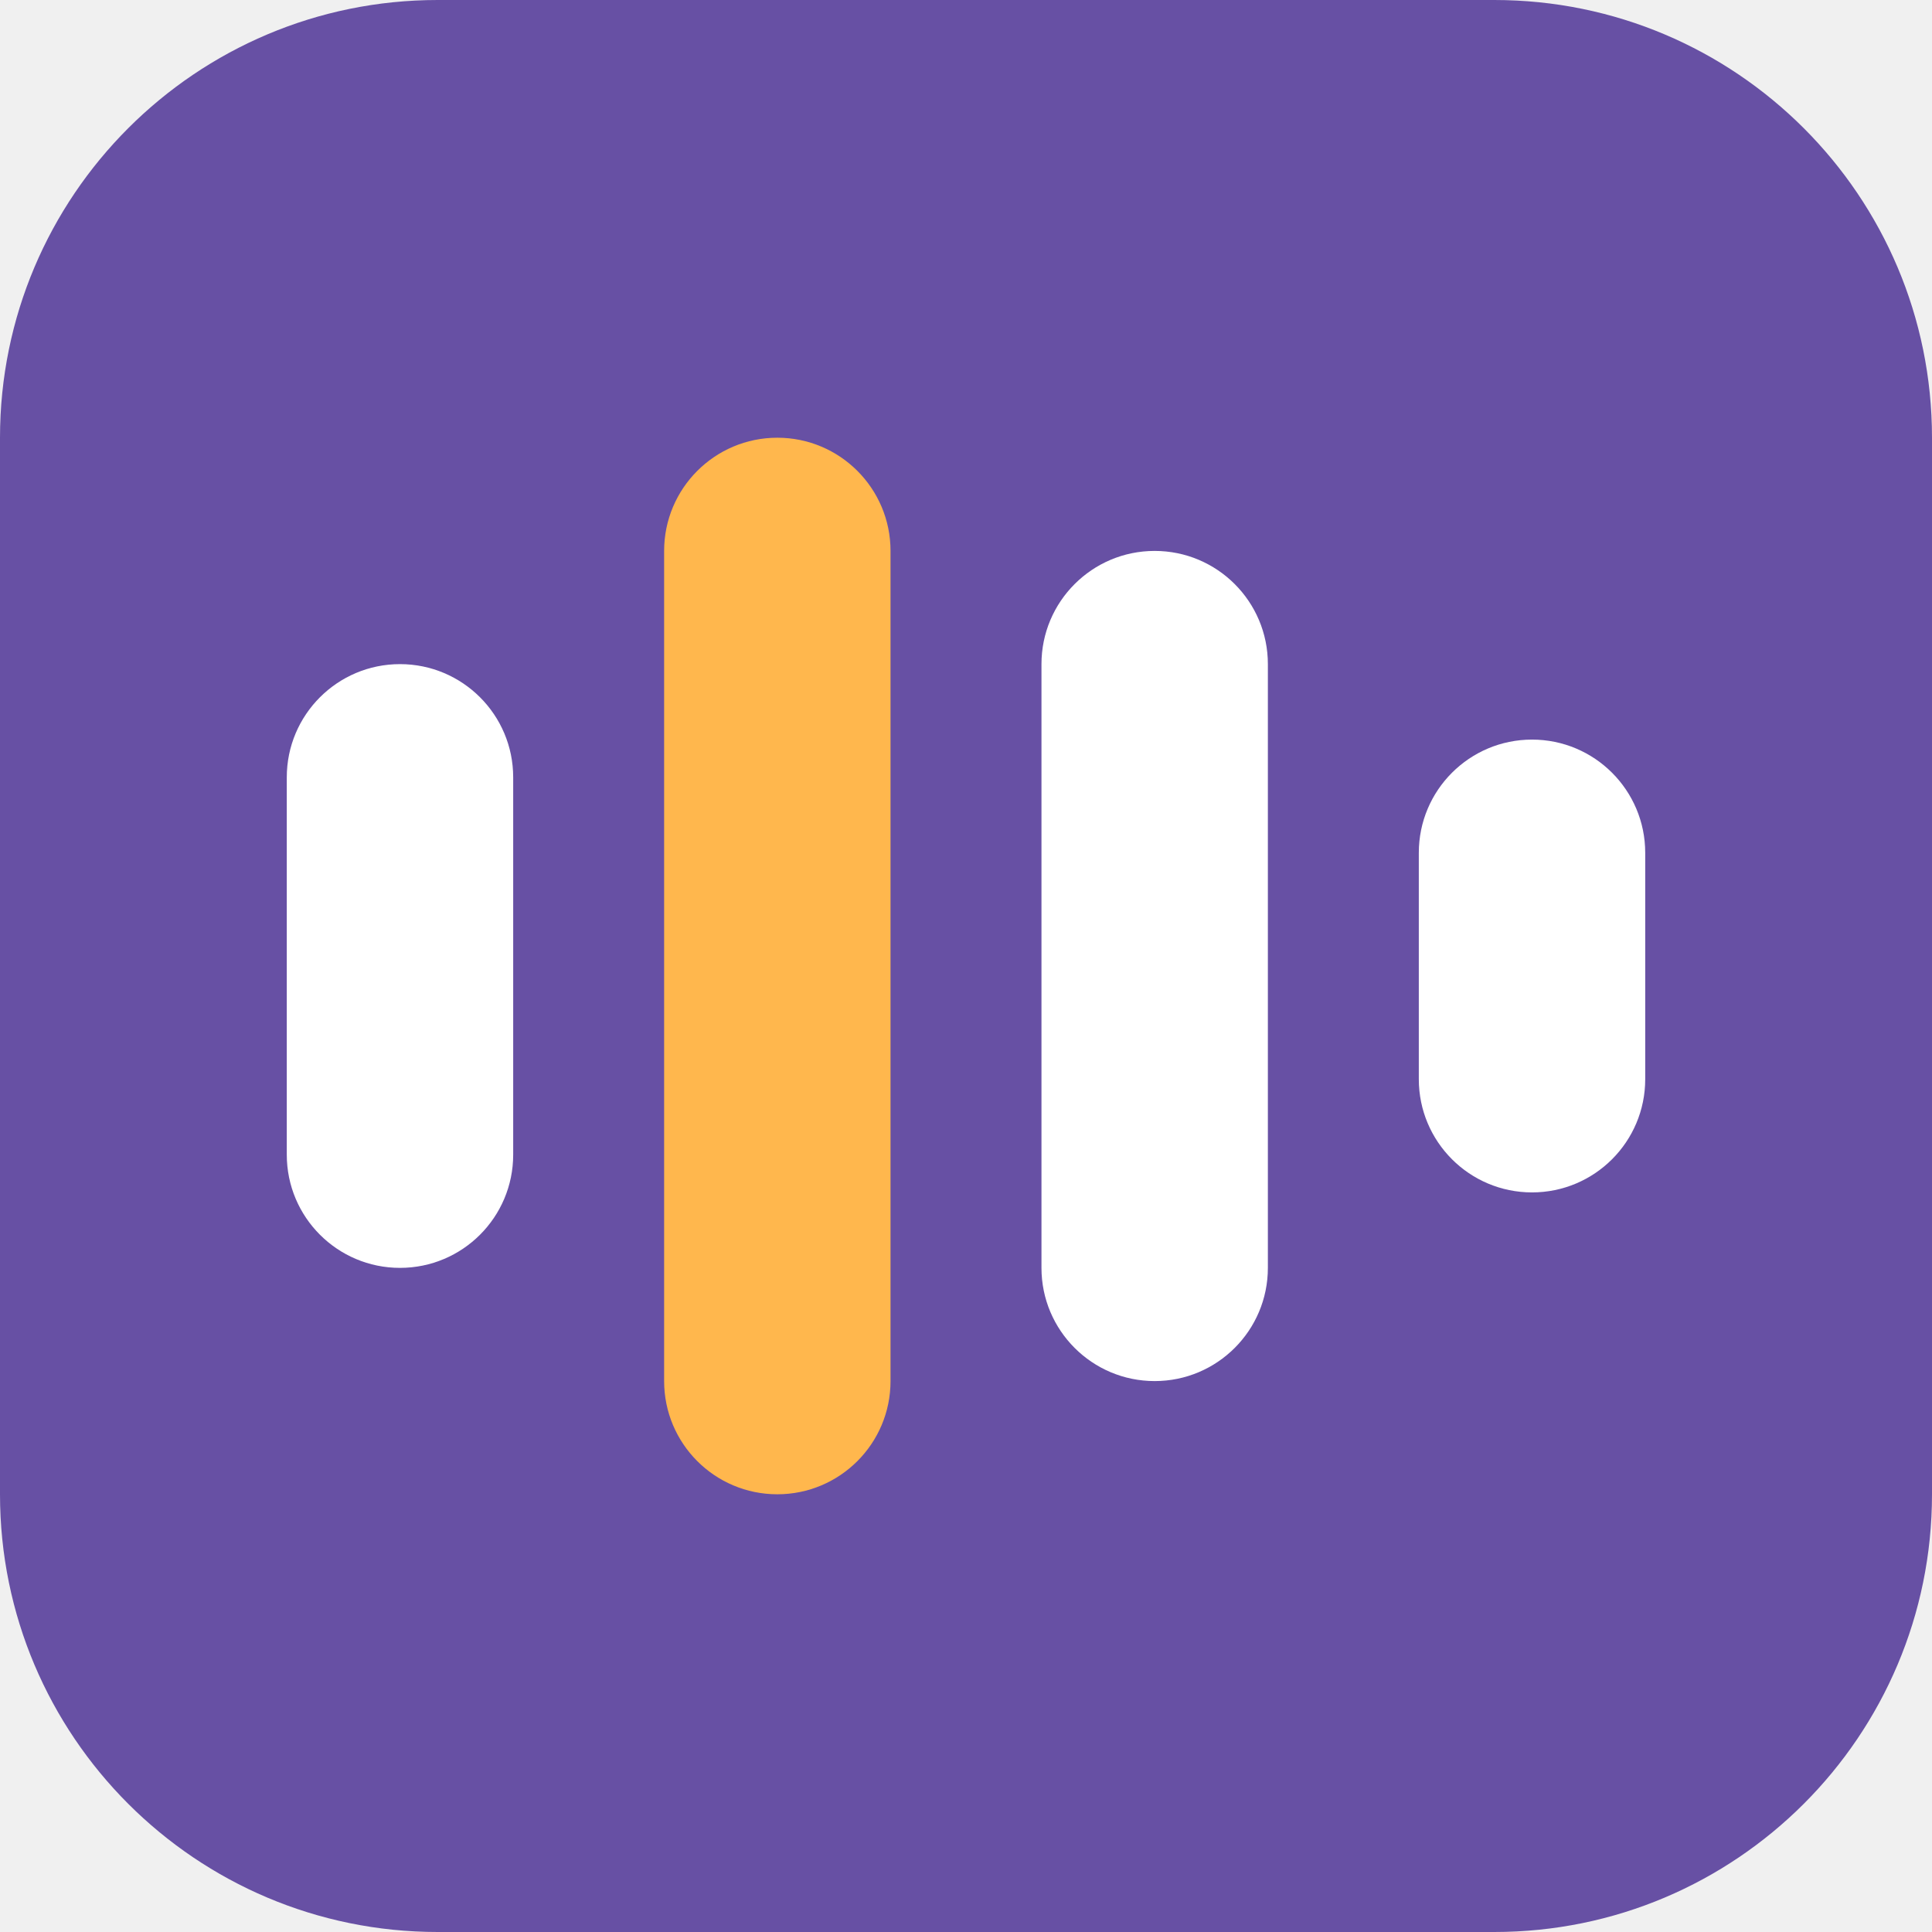
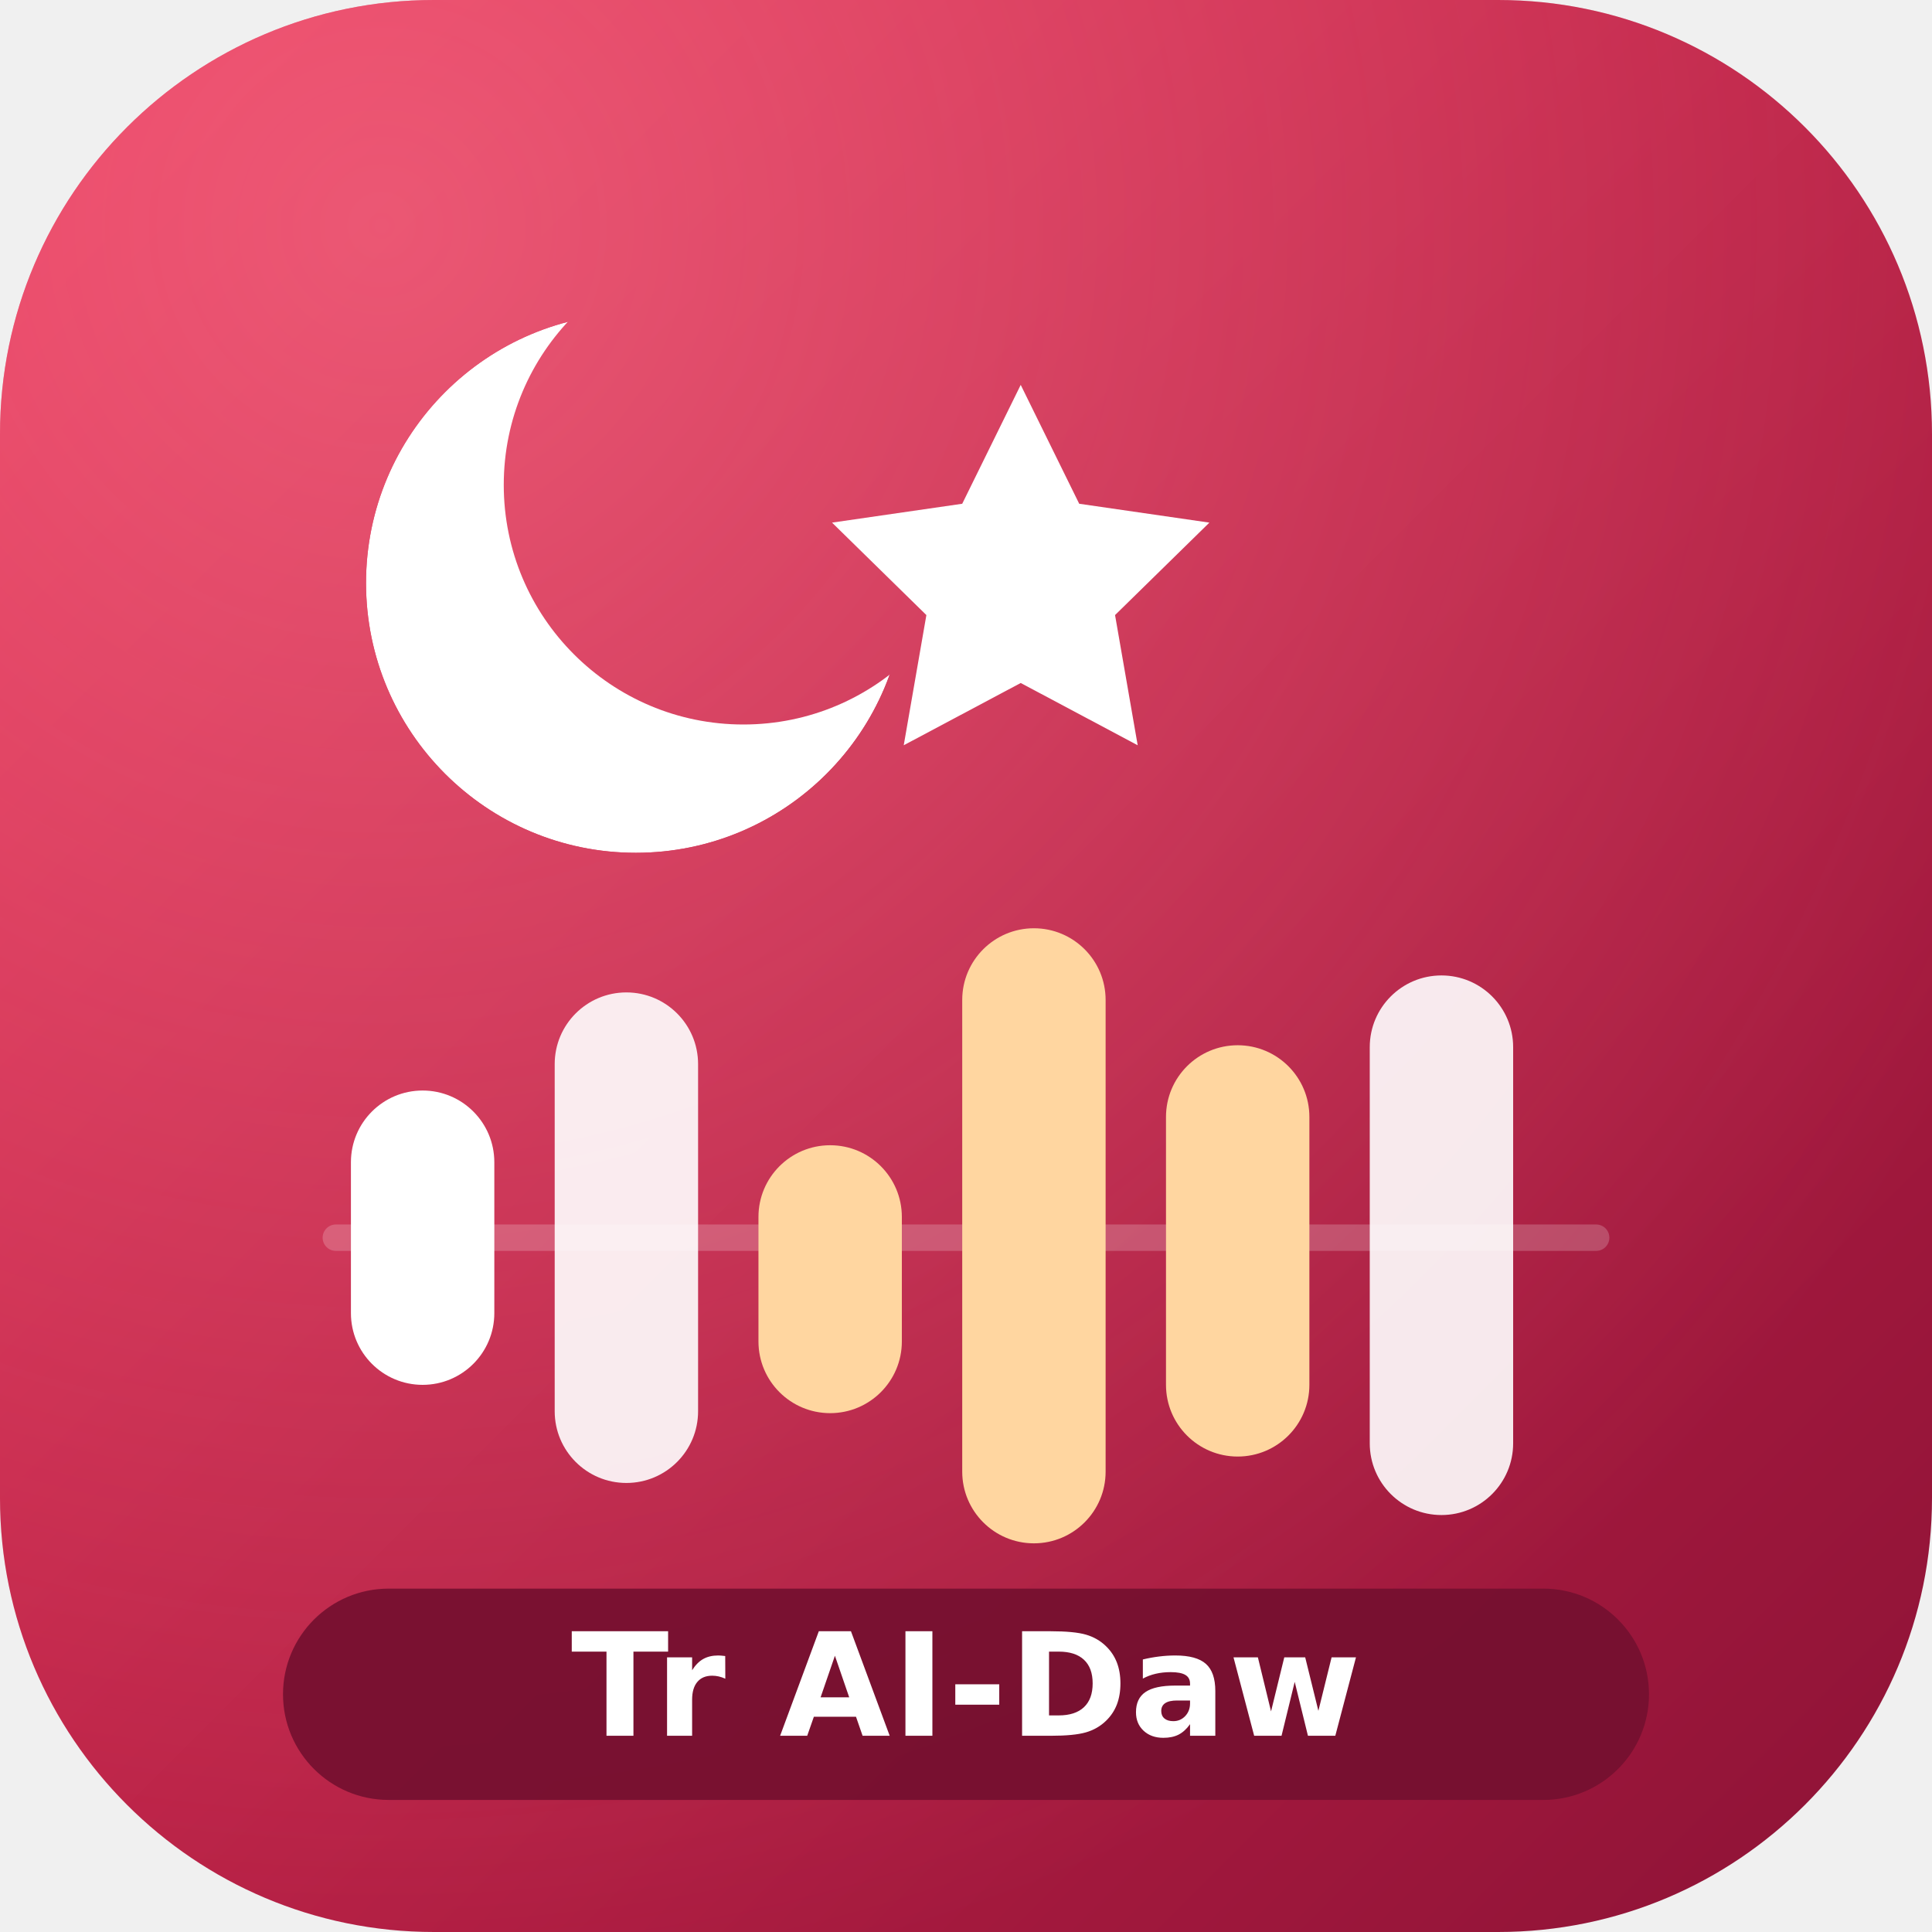
- <svg xmlns="http://www.w3.org/2000/svg" viewBox="0 0 1024 1024" width="1024" height="1024" role="img" aria-label="AI DAW">
-   <rect width="1024" height="1024" rx="232" fill="#6750A4" />
-   <g fill="#FFFFFF">
-     <rect x="152" y="352" width="120" height="320" rx="60" />
-     <rect x="352" y="232" width="120" height="560" rx="60" fill="#FFB74D" />
-     <rect x="552" y="292" width="120" height="440" rx="60" />
-     <rect x="752" y="392" width="120" height="240" rx="60" />
+ <svg xmlns="http://www.w3.org/2000/svg" viewBox="0 0 1024 1024" width="1024" height="1024" role="img" aria-labelledby="title">
+   <defs>
+     <linearGradient id="background" x1="0" y1="0" x2="1" y2="1">
+       <stop offset="0" stop-color="#e72d53" />
+       <stop offset="1" stop-color="#8c1236" />
+     </linearGradient>
+     <radialGradient id="light" cx=".2" cy=".12" r=".92">
+       <stop offset="0" stop-color="#ff899c" stop-opacity=".48" />
+       <stop offset="1" stop-color="#ff899c" stop-opacity="0" />
+     </radialGradient>
+     <mask id="crescent">
+       <rect width="1024" height="1024" fill="#000" />
+       <circle cx="337" cy="309" r="143" fill="#fff" />
+       <circle cx="394" cy="257" r="127" fill="#000" />
+     </mask>
+   </defs>
+   <rect width="1024" height="1024" rx="230" fill="url(#background)" />
+   <rect width="1024" height="1024" rx="230" fill="url(#light)" />
+   <circle cx="337" cy="309" r="143" fill="#fff" mask="url(#crescent)" />
+   <path d="m541 204 31 63 69 10-50 49 12 69-62-33-62 33 12-69-50-49 69-10z" fill="#fff" />
+   <path d="M178 656h668" stroke="#fff" stroke-opacity=".2" stroke-width="14" stroke-linecap="round" />
+   <g fill="#fff">
+     <rect x="186" y="578" width="76" height="156" rx="38" />
+     <rect x="294" y="526" width="76" height="260" rx="38" opacity=".9" />
+     <rect x="402" y="607" width="76" height="142" rx="38" fill="#ffd6a0" />
+     <rect x="510" y="492" width="76" height="326" rx="38" fill="#ffd6a0" />
+     <rect x="618" y="554" width="76" height="218" rx="38" fill="#ffd6a0" />
+     <rect x="726" y="517" width="76" height="286" rx="38" opacity=".9" />
  </g>
+   <rect x="150" y="842" width="724" height="112" rx="56" fill="#74102f" fill-opacity=".92" />
+   <text x="512" y="920" fill="#fff" font-family="DejaVu Sans" font-size="76" font-weight="800" letter-spacing="1" text-anchor="middle">Tr AI-Daw</text>
</svg>
